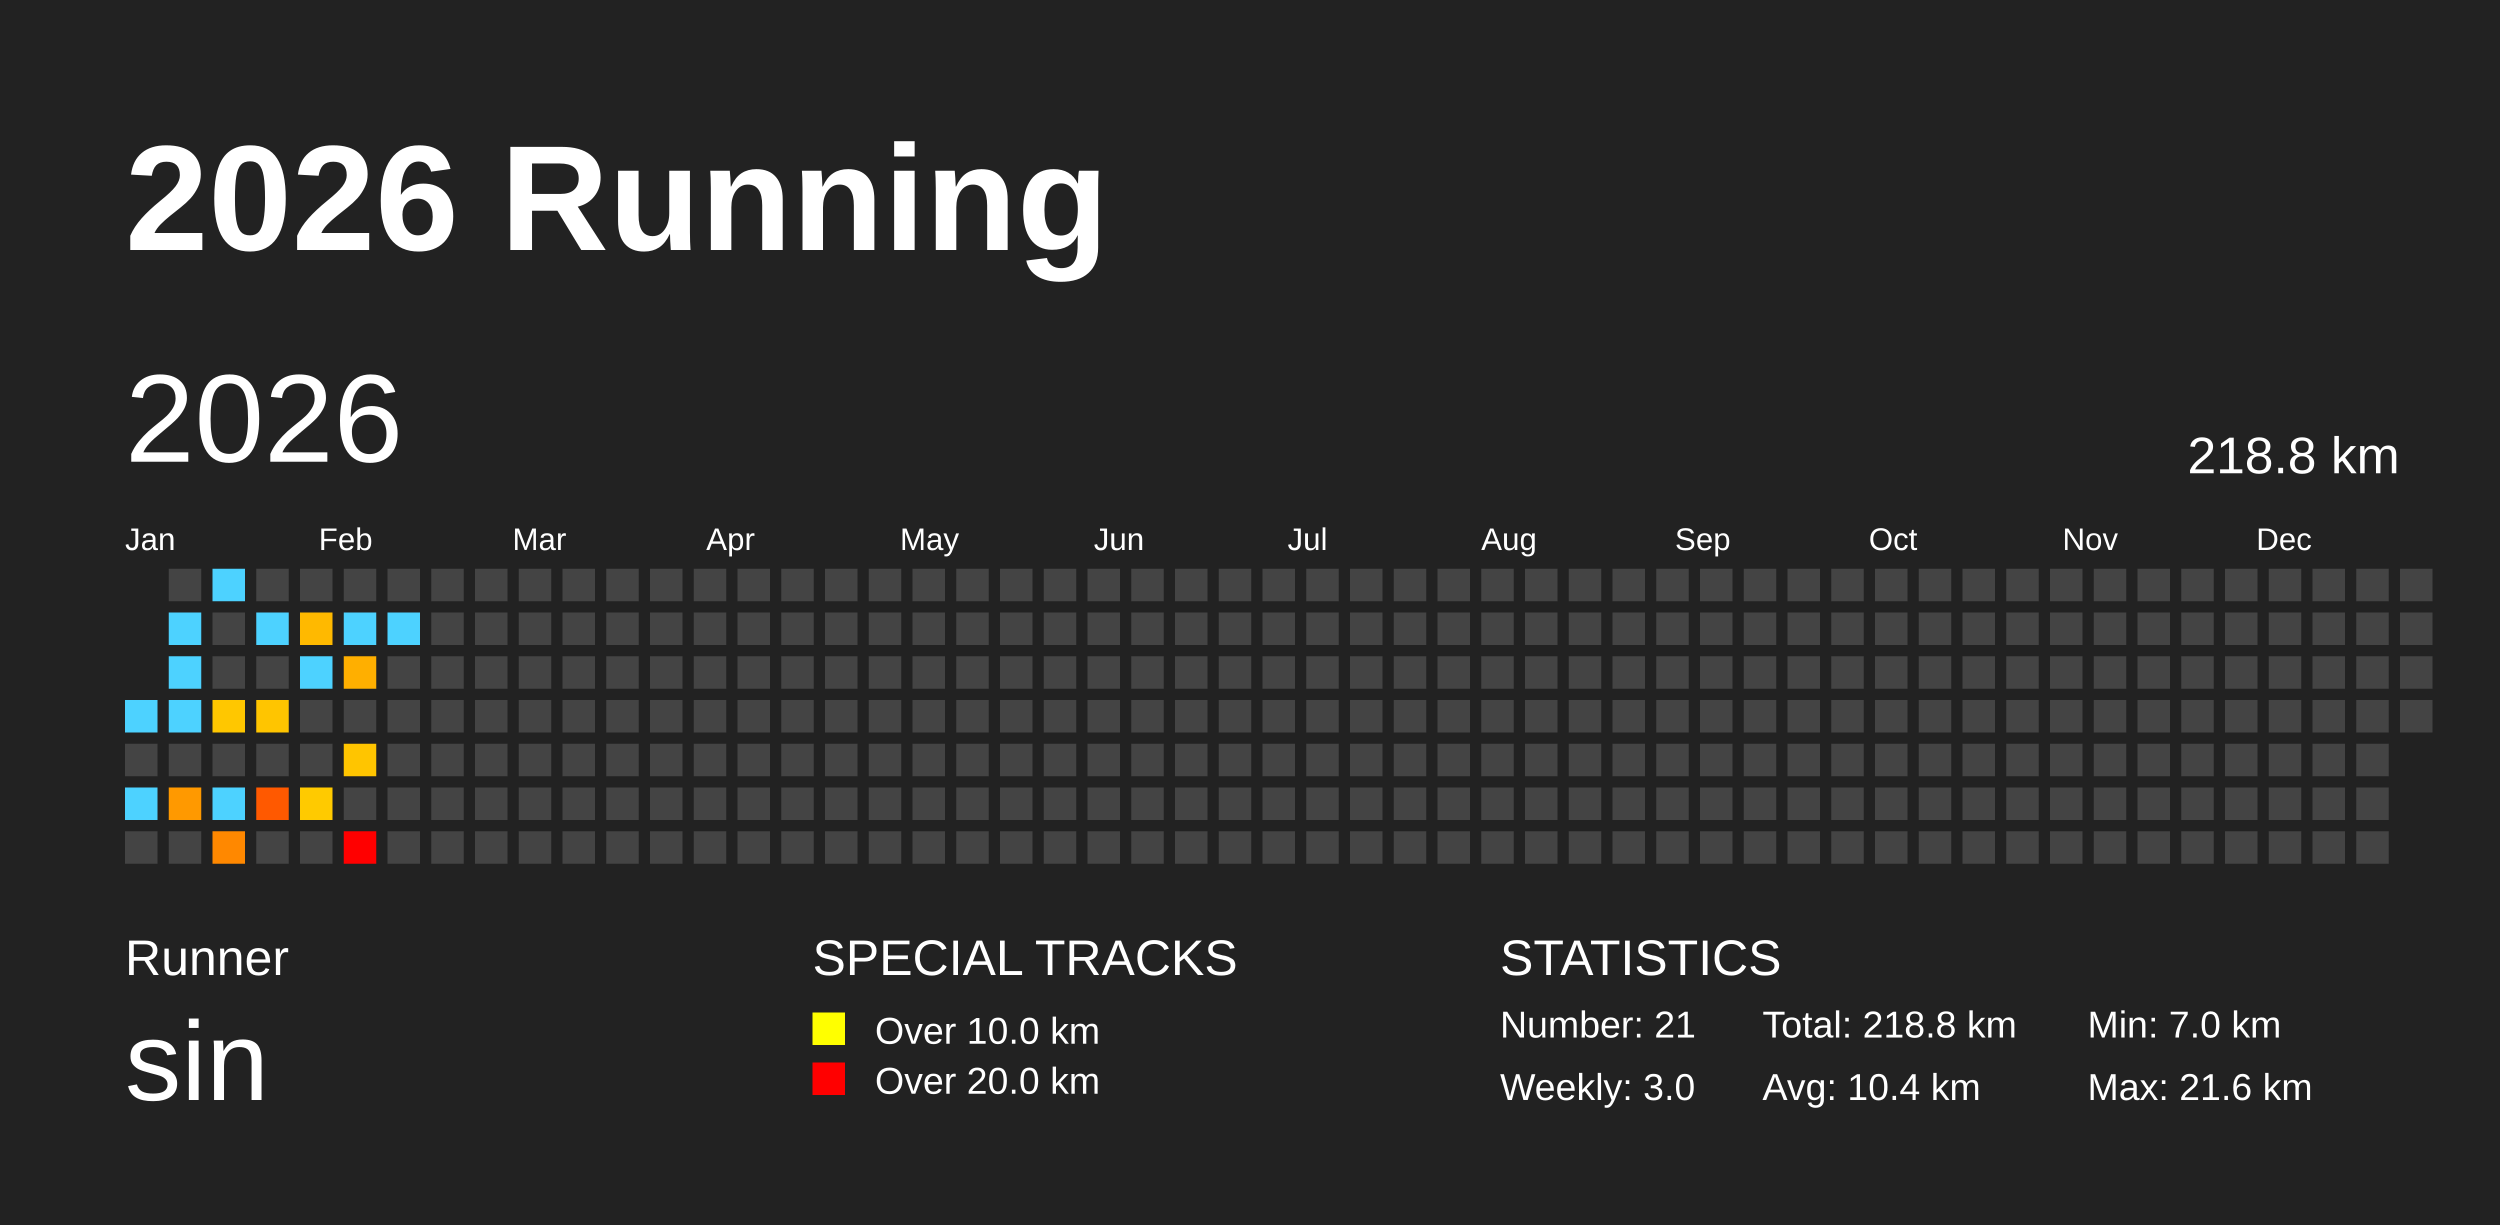
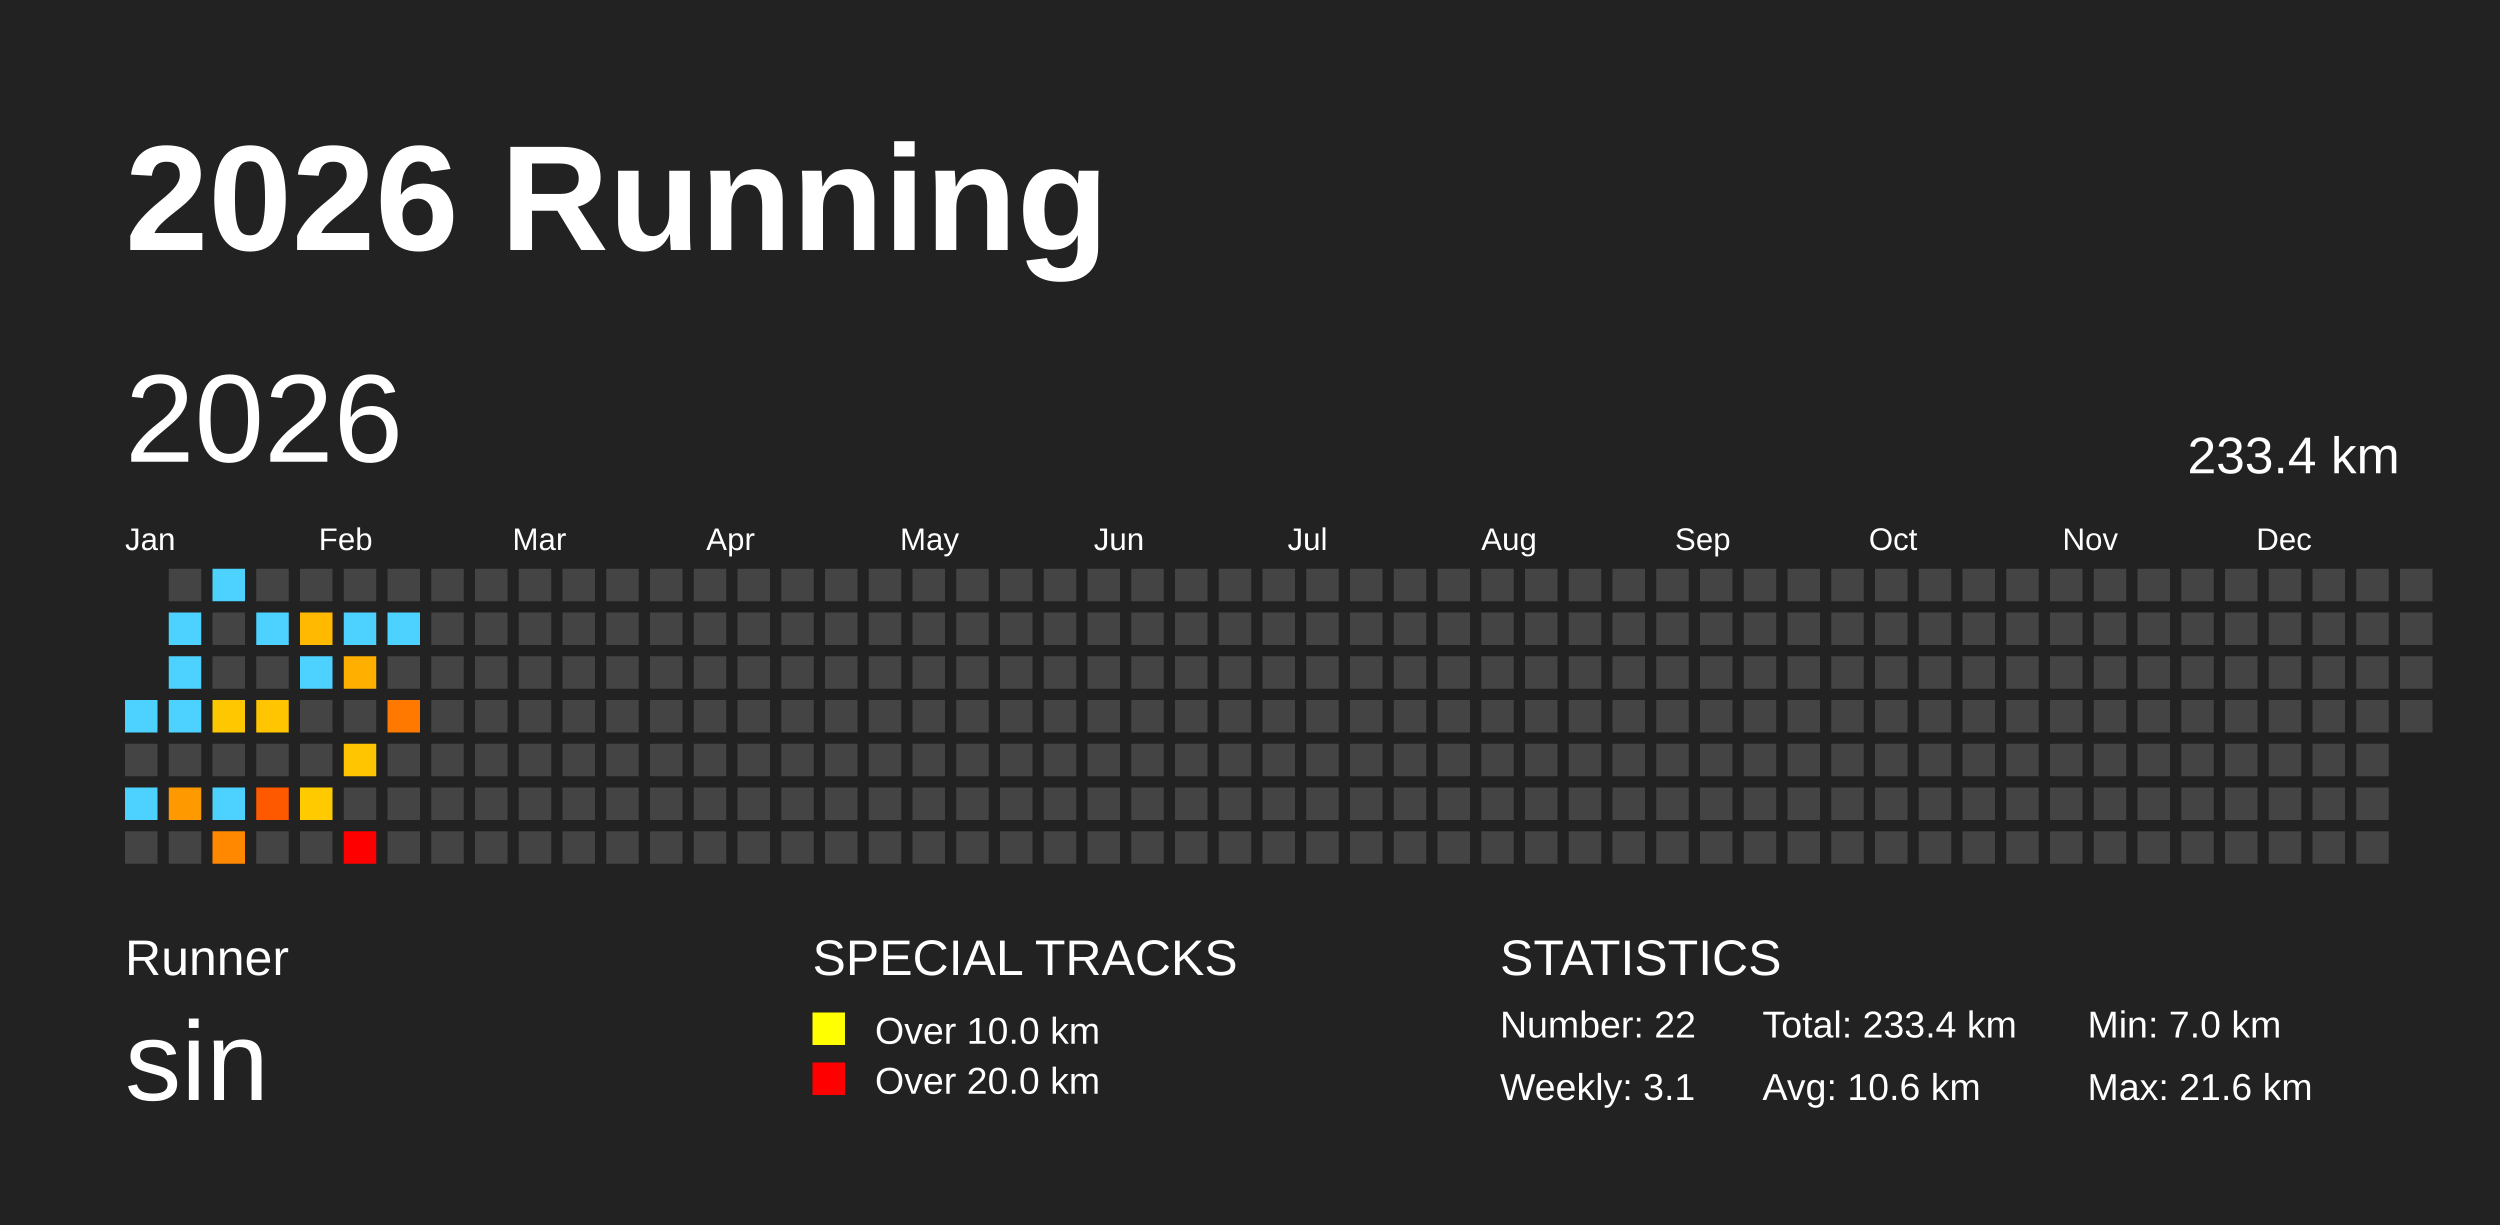
<svg xmlns="http://www.w3.org/2000/svg" baseProfile="full" height="98mm" version="1.1" viewBox="0,0,200,98" width="200mm">
  <defs />
  <rect fill="#222222" height="98" width="200" x="0" y="0" />
  <text fill="#FFFFFF" style="font-size:12px; font-family:Arial; font-weight:bold;" x="10" y="20">2026 Running</text>
  <text fill="#FFFFFF" style="font-size:4px; font-family:Arial" x="10" y="78">Runner</text>
  <text fill="#FFFFFF" style="font-size:9px; font-family:Arial" x="10" y="88">sin</text>
  <text fill="#FFFFFF" style="font-size:4px; font-family:Arial" x="65" y="78">SPECIAL TRACKS</text>
  <rect fill="yellow" height="2.6" width="2.6" x="65" y="81" />
  <text fill="#FFFFFF" style="font-size:3px; font-family:Arial" x="70" y="83.5">Over 10.0 km</text>
  <rect fill="red" height="2.6" width="2.6" x="65" y="85" />
  <text fill="#FFFFFF" style="font-size:3px; font-family:Arial" x="70" y="87.5">Over 20.0 km</text>
  <text fill="#FFFFFF" style="font-size:4px; font-family:Arial" x="120" y="78">STATISTICS</text>
-   <text fill="#FFFFFF" style="font-size:3px; font-family:Arial" x="120" y="83">Number: 21</text>
-   <text fill="#FFFFFF" style="font-size:3px; font-family:Arial" x="120" y="88">Weekly: 3.0</text>
-   <text fill="#FFFFFF" style="font-size:3px; font-family:Arial" x="141" y="83">Total: 218.8 km</text>
-   <text fill="#FFFFFF" style="font-size:3px; font-family:Arial" x="141" y="88">Avg: 10.4 km</text>
+   <text fill="#FFFFFF" style="font-size:3px; font-family:Arial" x="120" y="83">Number: 22</text>
+   <text fill="#FFFFFF" style="font-size:3px; font-family:Arial" x="120" y="88">Weekly: 3.1</text>
+   <text fill="#FFFFFF" style="font-size:3px; font-family:Arial" x="141" y="83">Total: 233.4 km</text>
+   <text fill="#FFFFFF" style="font-size:3px; font-family:Arial" x="141" y="88">Avg: 10.6 km</text>
  <text fill="#FFFFFF" style="font-size:3px; font-family:Arial" x="167" y="83">Min: 7.0 km</text>
  <text fill="#FFFFFF" style="font-size:3px; font-family:Arial" x="167" y="88">Max: 21.6 km</text>
  <text dominant-baseline="hanging" fill="#FFFFFF" style="font-size:10.0px; font-family:Arial;" x="10" y="30">2026</text>
-   <text dominant-baseline="hanging" fill="#FFFFFF" style="font-size:4.125px; font-family:Arial;" x="175" y="35">218.8 km</text>
+   <text dominant-baseline="hanging" fill="#FFFFFF" style="font-size:4.125px; font-family:Arial;" x="175" y="35">233.4 km</text>
  <text fill="#FFFFFF" style="font-size:2.5px; font-family:Arial" x="10.0" y="44">Jan</text>
  <text fill="#FFFFFF" style="font-size:2.5px; font-family:Arial" x="25.5" y="44">Feb</text>
  <text fill="#FFFFFF" style="font-size:2.5px; font-family:Arial" x="41.0" y="44">Mar</text>
  <text fill="#FFFFFF" style="font-size:2.5px; font-family:Arial" x="56.5" y="44">Apr</text>
  <text fill="#FFFFFF" style="font-size:2.5px; font-family:Arial" x="72.0" y="44">May</text>
  <text fill="#FFFFFF" style="font-size:2.5px; font-family:Arial" x="87.5" y="44">Jun</text>
  <text fill="#FFFFFF" style="font-size:2.5px; font-family:Arial" x="103.0" y="44">Jul</text>
  <text fill="#FFFFFF" style="font-size:2.5px; font-family:Arial" x="118.5" y="44">Aug</text>
  <text fill="#FFFFFF" style="font-size:2.5px; font-family:Arial" x="134.0" y="44">Sep</text>
  <text fill="#FFFFFF" style="font-size:2.5px; font-family:Arial" x="149.5" y="44">Oct</text>
  <text fill="#FFFFFF" style="font-size:2.5px; font-family:Arial" x="165.0" y="44">Nov</text>
  <text fill="#FFFFFF" style="font-size:2.5px; font-family:Arial" x="180.5" y="44">Dec</text>
  <rect fill="#4dd2ff" height="2.6" width="2.6" x="10.0" y="56.0" />
  <rect fill="#444444" height="2.6" width="2.6" x="10.0" y="59.5" />
  <rect fill="#4dd2ff" height="2.6" width="2.6" x="10.0" y="63.0" />
  <rect fill="#444444" height="2.6" width="2.6" x="10.0" y="66.5" />
  <rect fill="#444444" height="2.6" width="2.6" x="13.5" y="45.5" />
  <rect fill="#4dd2ff" height="2.6" width="2.6" x="13.5" y="49.0" />
  <rect fill="#4dd2ff" height="2.6" width="2.6" x="13.5" y="52.5" />
  <rect fill="#4dd2ff" height="2.6" width="2.6" x="13.5" y="56.0" />
  <rect fill="#444444" height="2.6" width="2.6" x="13.5" y="59.5" />
  <rect fill="#ff9900" height="2.6" width="2.6" x="13.5" y="63.0" />
  <rect fill="#444444" height="2.6" width="2.6" x="13.5" y="66.5" />
  <rect fill="#4dd2ff" height="2.6" width="2.6" x="17.0" y="45.5" />
  <rect fill="#444444" height="2.6" width="2.6" x="17.0" y="49.0" />
  <rect fill="#444444" height="2.6" width="2.6" x="17.0" y="52.5" />
  <rect fill="#ffc700" height="2.6" width="2.6" x="17.0" y="56.0" />
  <rect fill="#444444" height="2.6" width="2.6" x="17.0" y="59.5" />
  <rect fill="#4dd2ff" height="2.6" width="2.6" x="17.0" y="63.0" />
  <rect fill="#ff8800" height="2.6" width="2.6" x="17.0" y="66.5" />
  <rect fill="#444444" height="2.6" width="2.6" x="20.5" y="45.5" />
  <rect fill="#4dd2ff" height="2.6" width="2.6" x="20.5" y="49.0" />
  <rect fill="#444444" height="2.6" width="2.6" x="20.5" y="52.5" />
  <rect fill="#ffc500" height="2.6" width="2.6" x="20.5" y="56.0" />
  <rect fill="#444444" height="2.6" width="2.6" x="20.5" y="59.5" />
  <rect fill="#ff5900" height="2.6" width="2.6" x="20.5" y="63.0" />
  <rect fill="#444444" height="2.6" width="2.6" x="20.5" y="66.5" />
  <rect fill="#444444" height="2.6" width="2.6" x="24.0" y="45.5" />
  <rect fill="#ffb900" height="2.6" width="2.6" x="24.0" y="49.0" />
  <rect fill="#4dd2ff" height="2.6" width="2.6" x="24.0" y="52.5" />
  <rect fill="#444444" height="2.6" width="2.6" x="24.0" y="56.0" />
  <rect fill="#444444" height="2.6" width="2.6" x="24.0" y="59.5" />
  <rect fill="#ffca00" height="2.6" width="2.6" x="24.0" y="63.0" />
  <rect fill="#444444" height="2.6" width="2.6" x="24.0" y="66.5" />
  <rect fill="#444444" height="2.6" width="2.6" x="27.5" y="45.5" />
  <rect fill="#4dd2ff" height="2.6" width="2.6" x="27.5" y="49.0" />
  <rect fill="#ffaf00" height="2.6" width="2.6" x="27.5" y="52.5" />
  <rect fill="#444444" height="2.6" width="2.6" x="27.5" y="56.0" />
  <rect fill="#ffc500" height="2.6" width="2.6" x="27.5" y="59.5" />
  <rect fill="#444444" height="2.6" width="2.6" x="27.5" y="63.0" />
  <rect fill="red" height="2.6" width="2.6" x="27.5" y="66.5" />
  <rect fill="#444444" height="2.6" width="2.6" x="31.0" y="45.5" />
  <rect fill="#4dd2ff" height="2.6" width="2.6" x="31.0" y="49.0" />
  <rect fill="#444444" height="2.6" width="2.6" x="31.0" y="52.5" />
-   <rect fill="#444444" height="2.6" width="2.6" x="31.0" y="56.0" />
+   <rect fill="#ff7900" height="2.6" width="2.6" x="31.0" y="56.0" />
  <rect fill="#444444" height="2.6" width="2.6" x="31.0" y="59.5" />
  <rect fill="#444444" height="2.6" width="2.6" x="31.0" y="63.0" />
  <rect fill="#444444" height="2.6" width="2.6" x="31.0" y="66.5" />
  <rect fill="#444444" height="2.6" width="2.6" x="34.5" y="45.5" />
  <rect fill="#444444" height="2.6" width="2.6" x="34.5" y="49.0" />
  <rect fill="#444444" height="2.6" width="2.6" x="34.5" y="52.5" />
  <rect fill="#444444" height="2.6" width="2.6" x="34.5" y="56.0" />
  <rect fill="#444444" height="2.6" width="2.6" x="34.5" y="59.5" />
  <rect fill="#444444" height="2.6" width="2.6" x="34.5" y="63.0" />
  <rect fill="#444444" height="2.6" width="2.6" x="34.5" y="66.5" />
  <rect fill="#444444" height="2.6" width="2.6" x="38.0" y="45.5" />
  <rect fill="#444444" height="2.6" width="2.6" x="38.0" y="49.0" />
  <rect fill="#444444" height="2.6" width="2.6" x="38.0" y="52.5" />
  <rect fill="#444444" height="2.6" width="2.6" x="38.0" y="56.0" />
  <rect fill="#444444" height="2.6" width="2.6" x="38.0" y="59.5" />
  <rect fill="#444444" height="2.6" width="2.6" x="38.0" y="63.0" />
  <rect fill="#444444" height="2.6" width="2.6" x="38.0" y="66.5" />
  <rect fill="#444444" height="2.6" width="2.6" x="41.5" y="45.5" />
  <rect fill="#444444" height="2.6" width="2.6" x="41.5" y="49.0" />
  <rect fill="#444444" height="2.6" width="2.6" x="41.5" y="52.5" />
  <rect fill="#444444" height="2.6" width="2.6" x="41.5" y="56.0" />
  <rect fill="#444444" height="2.6" width="2.6" x="41.5" y="59.5" />
  <rect fill="#444444" height="2.6" width="2.6" x="41.5" y="63.0" />
  <rect fill="#444444" height="2.6" width="2.6" x="41.5" y="66.5" />
  <rect fill="#444444" height="2.6" width="2.6" x="45.0" y="45.5" />
  <rect fill="#444444" height="2.6" width="2.6" x="45.0" y="49.0" />
  <rect fill="#444444" height="2.6" width="2.6" x="45.0" y="52.5" />
  <rect fill="#444444" height="2.6" width="2.6" x="45.0" y="56.0" />
  <rect fill="#444444" height="2.6" width="2.6" x="45.0" y="59.5" />
  <rect fill="#444444" height="2.6" width="2.6" x="45.0" y="63.0" />
  <rect fill="#444444" height="2.6" width="2.6" x="45.0" y="66.5" />
  <rect fill="#444444" height="2.6" width="2.6" x="48.5" y="45.5" />
  <rect fill="#444444" height="2.6" width="2.6" x="48.5" y="49.0" />
  <rect fill="#444444" height="2.6" width="2.6" x="48.5" y="52.5" />
  <rect fill="#444444" height="2.6" width="2.6" x="48.5" y="56.0" />
  <rect fill="#444444" height="2.6" width="2.6" x="48.5" y="59.5" />
  <rect fill="#444444" height="2.6" width="2.6" x="48.5" y="63.0" />
  <rect fill="#444444" height="2.6" width="2.6" x="48.5" y="66.5" />
  <rect fill="#444444" height="2.6" width="2.6" x="52.0" y="45.5" />
  <rect fill="#444444" height="2.6" width="2.6" x="52.0" y="49.0" />
  <rect fill="#444444" height="2.6" width="2.6" x="52.0" y="52.5" />
  <rect fill="#444444" height="2.6" width="2.6" x="52.0" y="56.0" />
  <rect fill="#444444" height="2.6" width="2.6" x="52.0" y="59.5" />
  <rect fill="#444444" height="2.6" width="2.6" x="52.0" y="63.0" />
  <rect fill="#444444" height="2.6" width="2.6" x="52.0" y="66.5" />
  <rect fill="#444444" height="2.6" width="2.6" x="55.5" y="45.5" />
  <rect fill="#444444" height="2.6" width="2.6" x="55.5" y="49.0" />
  <rect fill="#444444" height="2.6" width="2.6" x="55.5" y="52.5" />
  <rect fill="#444444" height="2.6" width="2.6" x="55.5" y="56.0" />
  <rect fill="#444444" height="2.6" width="2.6" x="55.5" y="59.5" />
  <rect fill="#444444" height="2.6" width="2.6" x="55.5" y="63.0" />
  <rect fill="#444444" height="2.6" width="2.6" x="55.5" y="66.5" />
  <rect fill="#444444" height="2.6" width="2.6" x="59.0" y="45.5" />
  <rect fill="#444444" height="2.6" width="2.6" x="59.0" y="49.0" />
  <rect fill="#444444" height="2.6" width="2.6" x="59.0" y="52.5" />
  <rect fill="#444444" height="2.6" width="2.6" x="59.0" y="56.0" />
  <rect fill="#444444" height="2.6" width="2.6" x="59.0" y="59.5" />
  <rect fill="#444444" height="2.6" width="2.6" x="59.0" y="63.0" />
  <rect fill="#444444" height="2.6" width="2.6" x="59.0" y="66.5" />
  <rect fill="#444444" height="2.6" width="2.6" x="62.5" y="45.5" />
  <rect fill="#444444" height="2.6" width="2.6" x="62.5" y="49.0" />
  <rect fill="#444444" height="2.6" width="2.6" x="62.5" y="52.5" />
  <rect fill="#444444" height="2.6" width="2.6" x="62.5" y="56.0" />
  <rect fill="#444444" height="2.6" width="2.6" x="62.5" y="59.5" />
  <rect fill="#444444" height="2.6" width="2.6" x="62.5" y="63.0" />
  <rect fill="#444444" height="2.6" width="2.6" x="62.5" y="66.5" />
  <rect fill="#444444" height="2.6" width="2.6" x="66.0" y="45.5" />
  <rect fill="#444444" height="2.6" width="2.6" x="66.0" y="49.0" />
  <rect fill="#444444" height="2.6" width="2.6" x="66.0" y="52.5" />
  <rect fill="#444444" height="2.6" width="2.6" x="66.0" y="56.0" />
  <rect fill="#444444" height="2.6" width="2.6" x="66.0" y="59.5" />
  <rect fill="#444444" height="2.6" width="2.6" x="66.0" y="63.0" />
  <rect fill="#444444" height="2.6" width="2.6" x="66.0" y="66.5" />
  <rect fill="#444444" height="2.6" width="2.6" x="69.5" y="45.5" />
  <rect fill="#444444" height="2.6" width="2.6" x="69.5" y="49.0" />
  <rect fill="#444444" height="2.6" width="2.6" x="69.5" y="52.5" />
  <rect fill="#444444" height="2.6" width="2.6" x="69.5" y="56.0" />
  <rect fill="#444444" height="2.6" width="2.6" x="69.5" y="59.5" />
  <rect fill="#444444" height="2.6" width="2.6" x="69.5" y="63.0" />
  <rect fill="#444444" height="2.6" width="2.6" x="69.5" y="66.5" />
  <rect fill="#444444" height="2.6" width="2.6" x="73.0" y="45.5" />
  <rect fill="#444444" height="2.6" width="2.6" x="73.0" y="49.0" />
  <rect fill="#444444" height="2.6" width="2.6" x="73.0" y="52.5" />
  <rect fill="#444444" height="2.6" width="2.6" x="73.0" y="56.0" />
  <rect fill="#444444" height="2.6" width="2.6" x="73.0" y="59.5" />
  <rect fill="#444444" height="2.6" width="2.6" x="73.0" y="63.0" />
  <rect fill="#444444" height="2.6" width="2.6" x="73.0" y="66.5" />
  <rect fill="#444444" height="2.6" width="2.6" x="76.5" y="45.5" />
  <rect fill="#444444" height="2.6" width="2.6" x="76.5" y="49.0" />
  <rect fill="#444444" height="2.6" width="2.6" x="76.5" y="52.5" />
  <rect fill="#444444" height="2.6" width="2.6" x="76.5" y="56.0" />
  <rect fill="#444444" height="2.6" width="2.6" x="76.5" y="59.5" />
  <rect fill="#444444" height="2.6" width="2.6" x="76.5" y="63.0" />
  <rect fill="#444444" height="2.6" width="2.6" x="76.5" y="66.5" />
  <rect fill="#444444" height="2.6" width="2.6" x="80.0" y="45.5" />
  <rect fill="#444444" height="2.6" width="2.6" x="80.0" y="49.0" />
  <rect fill="#444444" height="2.6" width="2.6" x="80.0" y="52.5" />
  <rect fill="#444444" height="2.6" width="2.6" x="80.0" y="56.0" />
  <rect fill="#444444" height="2.6" width="2.6" x="80.0" y="59.5" />
  <rect fill="#444444" height="2.6" width="2.6" x="80.0" y="63.0" />
  <rect fill="#444444" height="2.6" width="2.6" x="80.0" y="66.5" />
  <rect fill="#444444" height="2.6" width="2.6" x="83.5" y="45.5" />
  <rect fill="#444444" height="2.6" width="2.6" x="83.5" y="49.0" />
  <rect fill="#444444" height="2.6" width="2.6" x="83.5" y="52.5" />
  <rect fill="#444444" height="2.6" width="2.6" x="83.5" y="56.0" />
  <rect fill="#444444" height="2.6" width="2.6" x="83.5" y="59.5" />
  <rect fill="#444444" height="2.6" width="2.6" x="83.5" y="63.0" />
  <rect fill="#444444" height="2.6" width="2.6" x="83.5" y="66.5" />
  <rect fill="#444444" height="2.6" width="2.6" x="87.0" y="45.5" />
  <rect fill="#444444" height="2.6" width="2.6" x="87.0" y="49.0" />
  <rect fill="#444444" height="2.6" width="2.6" x="87.0" y="52.5" />
  <rect fill="#444444" height="2.6" width="2.6" x="87.0" y="56.0" />
  <rect fill="#444444" height="2.6" width="2.6" x="87.0" y="59.5" />
  <rect fill="#444444" height="2.6" width="2.6" x="87.0" y="63.0" />
  <rect fill="#444444" height="2.6" width="2.6" x="87.0" y="66.5" />
  <rect fill="#444444" height="2.6" width="2.6" x="90.5" y="45.5" />
  <rect fill="#444444" height="2.6" width="2.6" x="90.5" y="49.0" />
  <rect fill="#444444" height="2.6" width="2.6" x="90.5" y="52.5" />
  <rect fill="#444444" height="2.6" width="2.6" x="90.5" y="56.0" />
  <rect fill="#444444" height="2.6" width="2.6" x="90.5" y="59.5" />
  <rect fill="#444444" height="2.6" width="2.6" x="90.5" y="63.0" />
  <rect fill="#444444" height="2.6" width="2.6" x="90.5" y="66.5" />
  <rect fill="#444444" height="2.6" width="2.6" x="94.0" y="45.5" />
  <rect fill="#444444" height="2.6" width="2.6" x="94.0" y="49.0" />
  <rect fill="#444444" height="2.6" width="2.6" x="94.0" y="52.5" />
  <rect fill="#444444" height="2.6" width="2.6" x="94.0" y="56.0" />
  <rect fill="#444444" height="2.6" width="2.6" x="94.0" y="59.5" />
  <rect fill="#444444" height="2.6" width="2.6" x="94.0" y="63.0" />
  <rect fill="#444444" height="2.6" width="2.6" x="94.0" y="66.5" />
  <rect fill="#444444" height="2.6" width="2.6" x="97.5" y="45.5" />
  <rect fill="#444444" height="2.6" width="2.6" x="97.5" y="49.0" />
  <rect fill="#444444" height="2.6" width="2.6" x="97.5" y="52.5" />
  <rect fill="#444444" height="2.6" width="2.6" x="97.5" y="56.0" />
  <rect fill="#444444" height="2.6" width="2.6" x="97.5" y="59.5" />
  <rect fill="#444444" height="2.6" width="2.6" x="97.5" y="63.0" />
  <rect fill="#444444" height="2.6" width="2.6" x="97.5" y="66.5" />
  <rect fill="#444444" height="2.6" width="2.6" x="101.0" y="45.5" />
  <rect fill="#444444" height="2.6" width="2.6" x="101.0" y="49.0" />
  <rect fill="#444444" height="2.6" width="2.6" x="101.0" y="52.5" />
  <rect fill="#444444" height="2.6" width="2.6" x="101.0" y="56.0" />
  <rect fill="#444444" height="2.6" width="2.6" x="101.0" y="59.5" />
  <rect fill="#444444" height="2.6" width="2.6" x="101.0" y="63.0" />
  <rect fill="#444444" height="2.6" width="2.6" x="101.0" y="66.5" />
  <rect fill="#444444" height="2.6" width="2.6" x="104.5" y="45.5" />
  <rect fill="#444444" height="2.6" width="2.6" x="104.5" y="49.0" />
  <rect fill="#444444" height="2.6" width="2.6" x="104.5" y="52.5" />
  <rect fill="#444444" height="2.6" width="2.6" x="104.5" y="56.0" />
  <rect fill="#444444" height="2.6" width="2.6" x="104.5" y="59.5" />
  <rect fill="#444444" height="2.6" width="2.6" x="104.5" y="63.0" />
  <rect fill="#444444" height="2.6" width="2.6" x="104.5" y="66.5" />
  <rect fill="#444444" height="2.6" width="2.6" x="108.0" y="45.5" />
  <rect fill="#444444" height="2.6" width="2.6" x="108.0" y="49.0" />
  <rect fill="#444444" height="2.6" width="2.6" x="108.0" y="52.5" />
  <rect fill="#444444" height="2.6" width="2.6" x="108.0" y="56.0" />
  <rect fill="#444444" height="2.6" width="2.6" x="108.0" y="59.5" />
  <rect fill="#444444" height="2.6" width="2.6" x="108.0" y="63.0" />
  <rect fill="#444444" height="2.6" width="2.6" x="108.0" y="66.5" />
  <rect fill="#444444" height="2.6" width="2.6" x="111.5" y="45.5" />
  <rect fill="#444444" height="2.6" width="2.6" x="111.5" y="49.0" />
  <rect fill="#444444" height="2.6" width="2.6" x="111.5" y="52.5" />
  <rect fill="#444444" height="2.6" width="2.6" x="111.5" y="56.0" />
  <rect fill="#444444" height="2.6" width="2.6" x="111.5" y="59.5" />
  <rect fill="#444444" height="2.6" width="2.6" x="111.5" y="63.0" />
  <rect fill="#444444" height="2.6" width="2.6" x="111.5" y="66.5" />
  <rect fill="#444444" height="2.6" width="2.6" x="115.0" y="45.5" />
  <rect fill="#444444" height="2.6" width="2.6" x="115.0" y="49.0" />
  <rect fill="#444444" height="2.6" width="2.6" x="115.0" y="52.5" />
  <rect fill="#444444" height="2.6" width="2.6" x="115.0" y="56.0" />
  <rect fill="#444444" height="2.6" width="2.6" x="115.0" y="59.5" />
  <rect fill="#444444" height="2.6" width="2.6" x="115.0" y="63.0" />
  <rect fill="#444444" height="2.6" width="2.6" x="115.0" y="66.5" />
  <rect fill="#444444" height="2.6" width="2.6" x="118.5" y="45.5" />
  <rect fill="#444444" height="2.6" width="2.6" x="118.5" y="49.0" />
  <rect fill="#444444" height="2.6" width="2.6" x="118.5" y="52.5" />
  <rect fill="#444444" height="2.6" width="2.6" x="118.5" y="56.0" />
  <rect fill="#444444" height="2.6" width="2.6" x="118.5" y="59.5" />
  <rect fill="#444444" height="2.6" width="2.6" x="118.5" y="63.0" />
  <rect fill="#444444" height="2.6" width="2.6" x="118.5" y="66.5" />
  <rect fill="#444444" height="2.6" width="2.6" x="122.0" y="45.5" />
  <rect fill="#444444" height="2.6" width="2.6" x="122.0" y="49.0" />
  <rect fill="#444444" height="2.6" width="2.6" x="122.0" y="52.5" />
  <rect fill="#444444" height="2.6" width="2.6" x="122.0" y="56.0" />
  <rect fill="#444444" height="2.6" width="2.6" x="122.0" y="59.5" />
  <rect fill="#444444" height="2.6" width="2.6" x="122.0" y="63.0" />
  <rect fill="#444444" height="2.6" width="2.6" x="122.0" y="66.5" />
  <rect fill="#444444" height="2.6" width="2.6" x="125.5" y="45.5" />
  <rect fill="#444444" height="2.6" width="2.6" x="125.5" y="49.0" />
  <rect fill="#444444" height="2.6" width="2.6" x="125.5" y="52.5" />
  <rect fill="#444444" height="2.6" width="2.6" x="125.5" y="56.0" />
  <rect fill="#444444" height="2.6" width="2.6" x="125.5" y="59.5" />
  <rect fill="#444444" height="2.6" width="2.6" x="125.5" y="63.0" />
  <rect fill="#444444" height="2.6" width="2.6" x="125.5" y="66.5" />
  <rect fill="#444444" height="2.6" width="2.6" x="129.0" y="45.5" />
  <rect fill="#444444" height="2.6" width="2.6" x="129.0" y="49.0" />
  <rect fill="#444444" height="2.6" width="2.6" x="129.0" y="52.5" />
  <rect fill="#444444" height="2.6" width="2.6" x="129.0" y="56.0" />
  <rect fill="#444444" height="2.6" width="2.6" x="129.0" y="59.5" />
  <rect fill="#444444" height="2.6" width="2.6" x="129.0" y="63.0" />
  <rect fill="#444444" height="2.6" width="2.6" x="129.0" y="66.5" />
  <rect fill="#444444" height="2.6" width="2.6" x="132.5" y="45.5" />
  <rect fill="#444444" height="2.6" width="2.6" x="132.5" y="49.0" />
  <rect fill="#444444" height="2.6" width="2.6" x="132.5" y="52.5" />
  <rect fill="#444444" height="2.6" width="2.6" x="132.5" y="56.0" />
  <rect fill="#444444" height="2.6" width="2.6" x="132.5" y="59.5" />
  <rect fill="#444444" height="2.6" width="2.6" x="132.5" y="63.0" />
  <rect fill="#444444" height="2.6" width="2.6" x="132.5" y="66.5" />
  <rect fill="#444444" height="2.6" width="2.6" x="136.0" y="45.5" />
  <rect fill="#444444" height="2.6" width="2.6" x="136.0" y="49.0" />
  <rect fill="#444444" height="2.6" width="2.6" x="136.0" y="52.5" />
  <rect fill="#444444" height="2.6" width="2.6" x="136.0" y="56.0" />
  <rect fill="#444444" height="2.6" width="2.6" x="136.0" y="59.5" />
  <rect fill="#444444" height="2.6" width="2.6" x="136.0" y="63.0" />
  <rect fill="#444444" height="2.6" width="2.6" x="136.0" y="66.5" />
  <rect fill="#444444" height="2.6" width="2.6" x="139.5" y="45.5" />
  <rect fill="#444444" height="2.6" width="2.6" x="139.5" y="49.0" />
  <rect fill="#444444" height="2.6" width="2.6" x="139.5" y="52.5" />
  <rect fill="#444444" height="2.6" width="2.6" x="139.5" y="56.0" />
  <rect fill="#444444" height="2.6" width="2.6" x="139.5" y="59.5" />
  <rect fill="#444444" height="2.6" width="2.6" x="139.5" y="63.0" />
  <rect fill="#444444" height="2.6" width="2.6" x="139.5" y="66.5" />
  <rect fill="#444444" height="2.6" width="2.6" x="143.0" y="45.5" />
  <rect fill="#444444" height="2.6" width="2.6" x="143.0" y="49.0" />
  <rect fill="#444444" height="2.6" width="2.6" x="143.0" y="52.5" />
  <rect fill="#444444" height="2.6" width="2.6" x="143.0" y="56.0" />
  <rect fill="#444444" height="2.6" width="2.6" x="143.0" y="59.5" />
  <rect fill="#444444" height="2.6" width="2.6" x="143.0" y="63.0" />
  <rect fill="#444444" height="2.6" width="2.6" x="143.0" y="66.5" />
  <rect fill="#444444" height="2.6" width="2.6" x="146.5" y="45.5" />
  <rect fill="#444444" height="2.6" width="2.6" x="146.5" y="49.0" />
  <rect fill="#444444" height="2.6" width="2.6" x="146.5" y="52.5" />
  <rect fill="#444444" height="2.6" width="2.6" x="146.5" y="56.0" />
  <rect fill="#444444" height="2.6" width="2.6" x="146.5" y="59.5" />
  <rect fill="#444444" height="2.6" width="2.6" x="146.5" y="63.0" />
  <rect fill="#444444" height="2.6" width="2.6" x="146.5" y="66.5" />
  <rect fill="#444444" height="2.6" width="2.6" x="150.0" y="45.5" />
  <rect fill="#444444" height="2.6" width="2.6" x="150.0" y="49.0" />
  <rect fill="#444444" height="2.6" width="2.6" x="150.0" y="52.5" />
  <rect fill="#444444" height="2.6" width="2.6" x="150.0" y="56.0" />
  <rect fill="#444444" height="2.6" width="2.6" x="150.0" y="59.5" />
  <rect fill="#444444" height="2.6" width="2.6" x="150.0" y="63.0" />
  <rect fill="#444444" height="2.6" width="2.6" x="150.0" y="66.5" />
  <rect fill="#444444" height="2.6" width="2.6" x="153.5" y="45.5" />
  <rect fill="#444444" height="2.6" width="2.6" x="153.5" y="49.0" />
  <rect fill="#444444" height="2.6" width="2.6" x="153.5" y="52.5" />
  <rect fill="#444444" height="2.6" width="2.6" x="153.5" y="56.0" />
  <rect fill="#444444" height="2.6" width="2.6" x="153.5" y="59.5" />
  <rect fill="#444444" height="2.6" width="2.6" x="153.5" y="63.0" />
  <rect fill="#444444" height="2.6" width="2.6" x="153.5" y="66.5" />
  <rect fill="#444444" height="2.6" width="2.6" x="157.0" y="45.5" />
  <rect fill="#444444" height="2.6" width="2.6" x="157.0" y="49.0" />
  <rect fill="#444444" height="2.6" width="2.6" x="157.0" y="52.5" />
  <rect fill="#444444" height="2.6" width="2.6" x="157.0" y="56.0" />
  <rect fill="#444444" height="2.6" width="2.6" x="157.0" y="59.5" />
  <rect fill="#444444" height="2.6" width="2.6" x="157.0" y="63.0" />
  <rect fill="#444444" height="2.6" width="2.6" x="157.0" y="66.5" />
  <rect fill="#444444" height="2.6" width="2.6" x="160.5" y="45.5" />
  <rect fill="#444444" height="2.6" width="2.6" x="160.5" y="49.0" />
  <rect fill="#444444" height="2.6" width="2.6" x="160.5" y="52.5" />
  <rect fill="#444444" height="2.6" width="2.6" x="160.5" y="56.0" />
  <rect fill="#444444" height="2.6" width="2.6" x="160.5" y="59.5" />
  <rect fill="#444444" height="2.6" width="2.6" x="160.5" y="63.0" />
  <rect fill="#444444" height="2.6" width="2.6" x="160.5" y="66.5" />
  <rect fill="#444444" height="2.6" width="2.6" x="164.0" y="45.5" />
  <rect fill="#444444" height="2.6" width="2.6" x="164.0" y="49.0" />
  <rect fill="#444444" height="2.6" width="2.6" x="164.0" y="52.5" />
  <rect fill="#444444" height="2.6" width="2.6" x="164.0" y="56.0" />
  <rect fill="#444444" height="2.6" width="2.6" x="164.0" y="59.5" />
  <rect fill="#444444" height="2.6" width="2.6" x="164.0" y="63.0" />
  <rect fill="#444444" height="2.6" width="2.6" x="164.0" y="66.5" />
  <rect fill="#444444" height="2.6" width="2.6" x="167.5" y="45.5" />
  <rect fill="#444444" height="2.6" width="2.6" x="167.5" y="49.0" />
  <rect fill="#444444" height="2.6" width="2.6" x="167.5" y="52.5" />
  <rect fill="#444444" height="2.6" width="2.6" x="167.5" y="56.0" />
  <rect fill="#444444" height="2.6" width="2.6" x="167.5" y="59.5" />
  <rect fill="#444444" height="2.6" width="2.6" x="167.5" y="63.0" />
  <rect fill="#444444" height="2.6" width="2.6" x="167.5" y="66.5" />
  <rect fill="#444444" height="2.6" width="2.6" x="171.0" y="45.5" />
  <rect fill="#444444" height="2.6" width="2.6" x="171.0" y="49.0" />
  <rect fill="#444444" height="2.6" width="2.6" x="171.0" y="52.5" />
  <rect fill="#444444" height="2.6" width="2.6" x="171.0" y="56.0" />
  <rect fill="#444444" height="2.6" width="2.6" x="171.0" y="59.5" />
  <rect fill="#444444" height="2.6" width="2.6" x="171.0" y="63.0" />
  <rect fill="#444444" height="2.6" width="2.6" x="171.0" y="66.5" />
  <rect fill="#444444" height="2.6" width="2.6" x="174.5" y="45.5" />
  <rect fill="#444444" height="2.6" width="2.6" x="174.5" y="49.0" />
  <rect fill="#444444" height="2.6" width="2.6" x="174.5" y="52.5" />
  <rect fill="#444444" height="2.6" width="2.6" x="174.5" y="56.0" />
  <rect fill="#444444" height="2.6" width="2.6" x="174.5" y="59.5" />
  <rect fill="#444444" height="2.6" width="2.6" x="174.5" y="63.0" />
  <rect fill="#444444" height="2.6" width="2.6" x="174.5" y="66.5" />
  <rect fill="#444444" height="2.6" width="2.6" x="178.0" y="45.5" />
  <rect fill="#444444" height="2.6" width="2.6" x="178.0" y="49.0" />
  <rect fill="#444444" height="2.6" width="2.6" x="178.0" y="52.5" />
  <rect fill="#444444" height="2.6" width="2.6" x="178.0" y="56.0" />
  <rect fill="#444444" height="2.6" width="2.6" x="178.0" y="59.5" />
  <rect fill="#444444" height="2.6" width="2.6" x="178.0" y="63.0" />
  <rect fill="#444444" height="2.6" width="2.6" x="178.0" y="66.5" />
  <rect fill="#444444" height="2.6" width="2.6" x="181.5" y="45.5" />
  <rect fill="#444444" height="2.6" width="2.6" x="181.5" y="49.0" />
  <rect fill="#444444" height="2.6" width="2.6" x="181.5" y="52.5" />
  <rect fill="#444444" height="2.6" width="2.6" x="181.5" y="56.0" />
  <rect fill="#444444" height="2.6" width="2.6" x="181.5" y="59.5" />
  <rect fill="#444444" height="2.6" width="2.6" x="181.5" y="63.0" />
  <rect fill="#444444" height="2.6" width="2.6" x="181.5" y="66.5" />
  <rect fill="#444444" height="2.6" width="2.6" x="185.0" y="45.5" />
  <rect fill="#444444" height="2.6" width="2.6" x="185.0" y="49.0" />
  <rect fill="#444444" height="2.6" width="2.6" x="185.0" y="52.5" />
  <rect fill="#444444" height="2.6" width="2.6" x="185.0" y="56.0" />
  <rect fill="#444444" height="2.6" width="2.6" x="185.0" y="59.5" />
  <rect fill="#444444" height="2.6" width="2.6" x="185.0" y="63.0" />
  <rect fill="#444444" height="2.6" width="2.6" x="185.0" y="66.5" />
  <rect fill="#444444" height="2.6" width="2.6" x="188.5" y="45.5" />
  <rect fill="#444444" height="2.6" width="2.6" x="188.5" y="49.0" />
  <rect fill="#444444" height="2.6" width="2.6" x="188.5" y="52.5" />
  <rect fill="#444444" height="2.6" width="2.6" x="188.5" y="56.0" />
  <rect fill="#444444" height="2.6" width="2.6" x="188.5" y="59.5" />
  <rect fill="#444444" height="2.6" width="2.6" x="188.5" y="63.0" />
  <rect fill="#444444" height="2.6" width="2.6" x="188.5" y="66.5" />
  <rect fill="#444444" height="2.6" width="2.6" x="192.0" y="45.5" />
  <rect fill="#444444" height="2.6" width="2.6" x="192.0" y="49.0" />
  <rect fill="#444444" height="2.6" width="2.6" x="192.0" y="52.5" />
  <rect fill="#444444" height="2.6" width="2.6" x="192.0" y="56.0" />
</svg>
